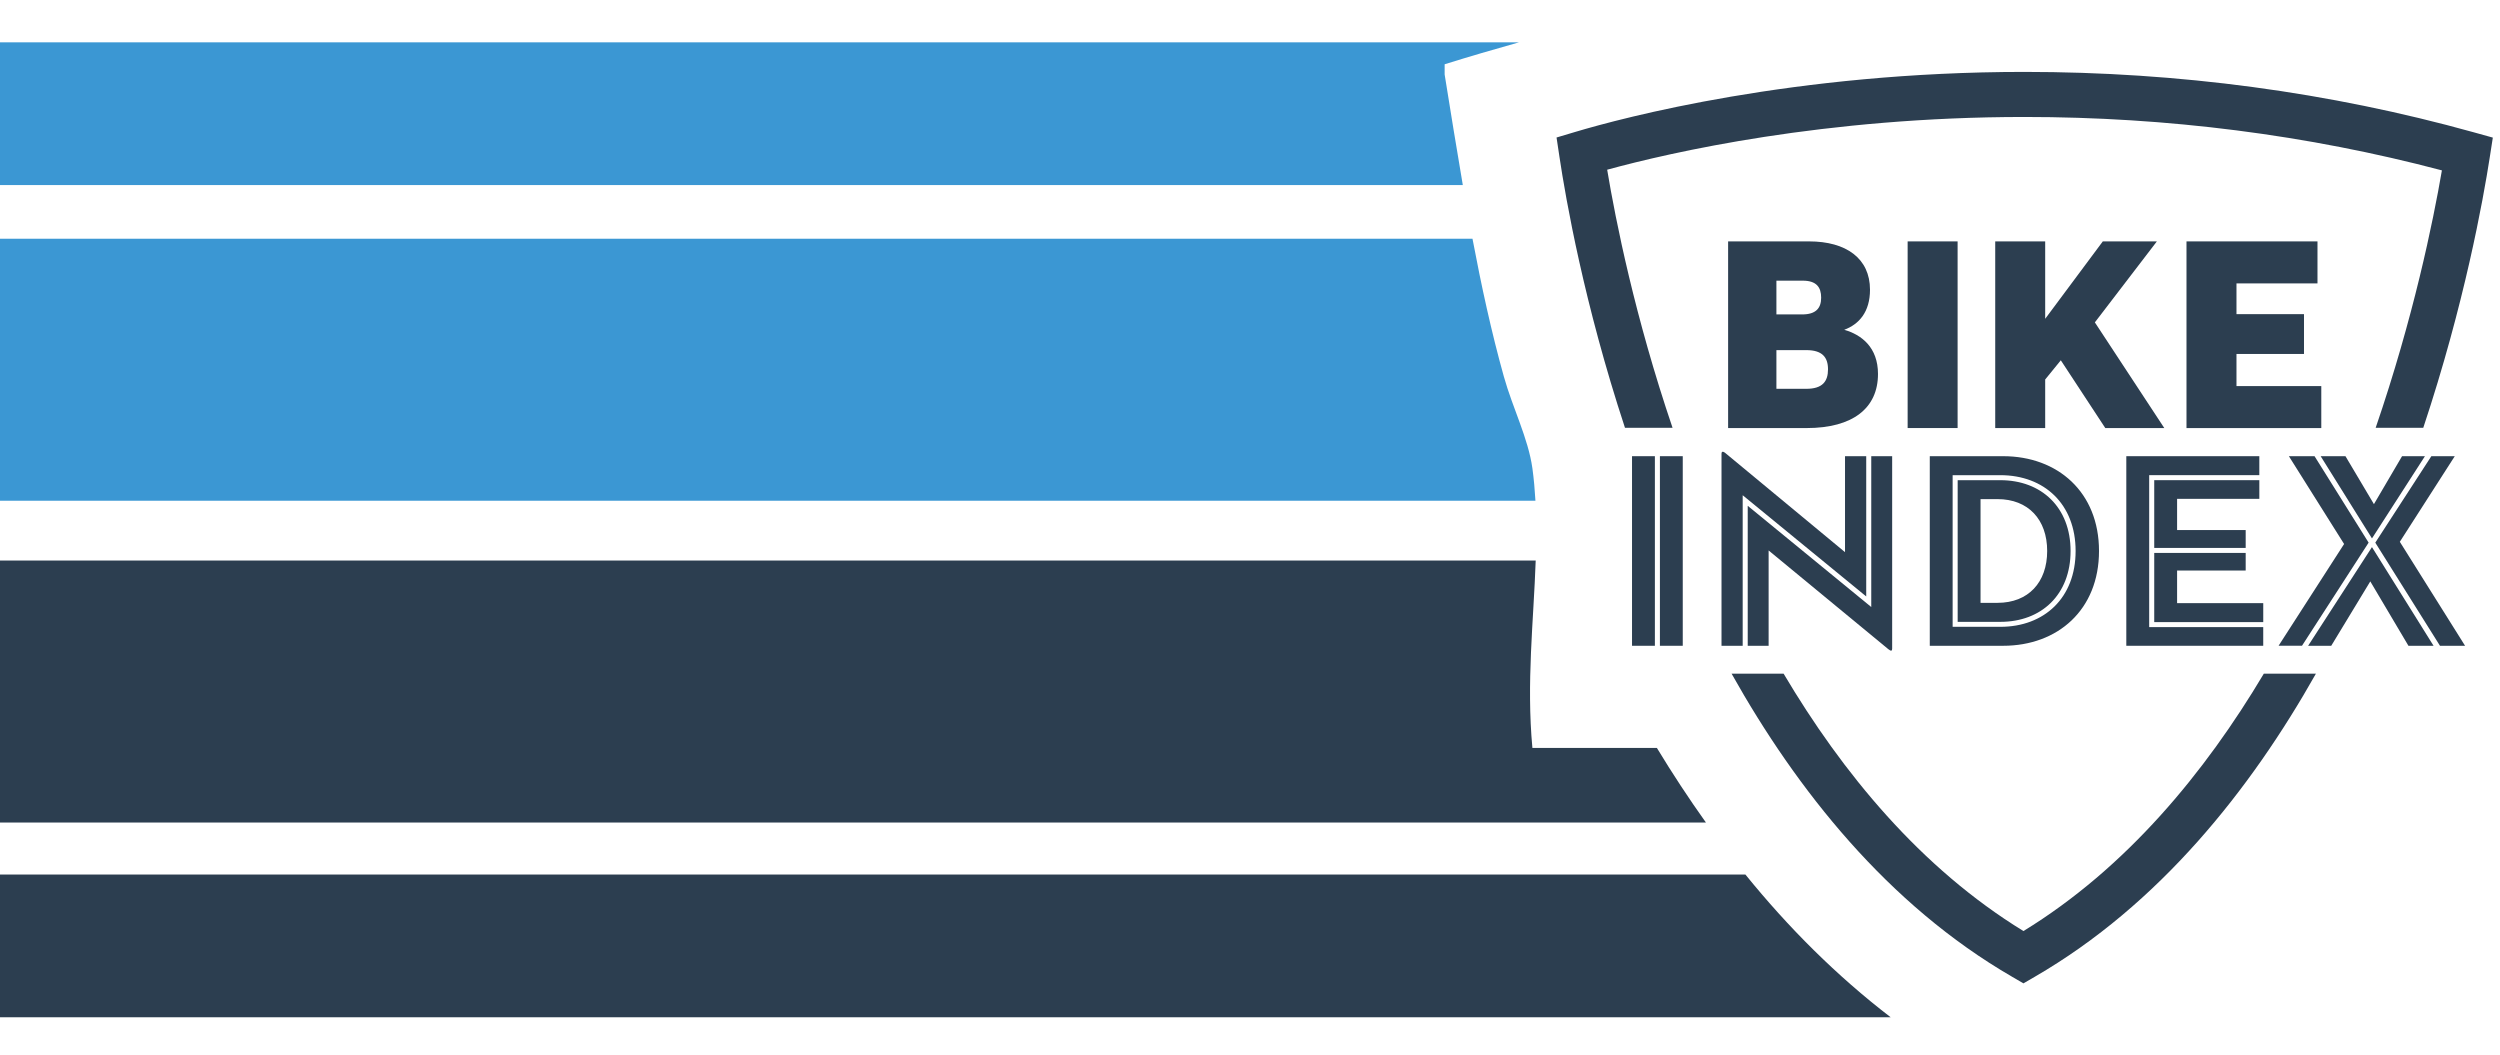
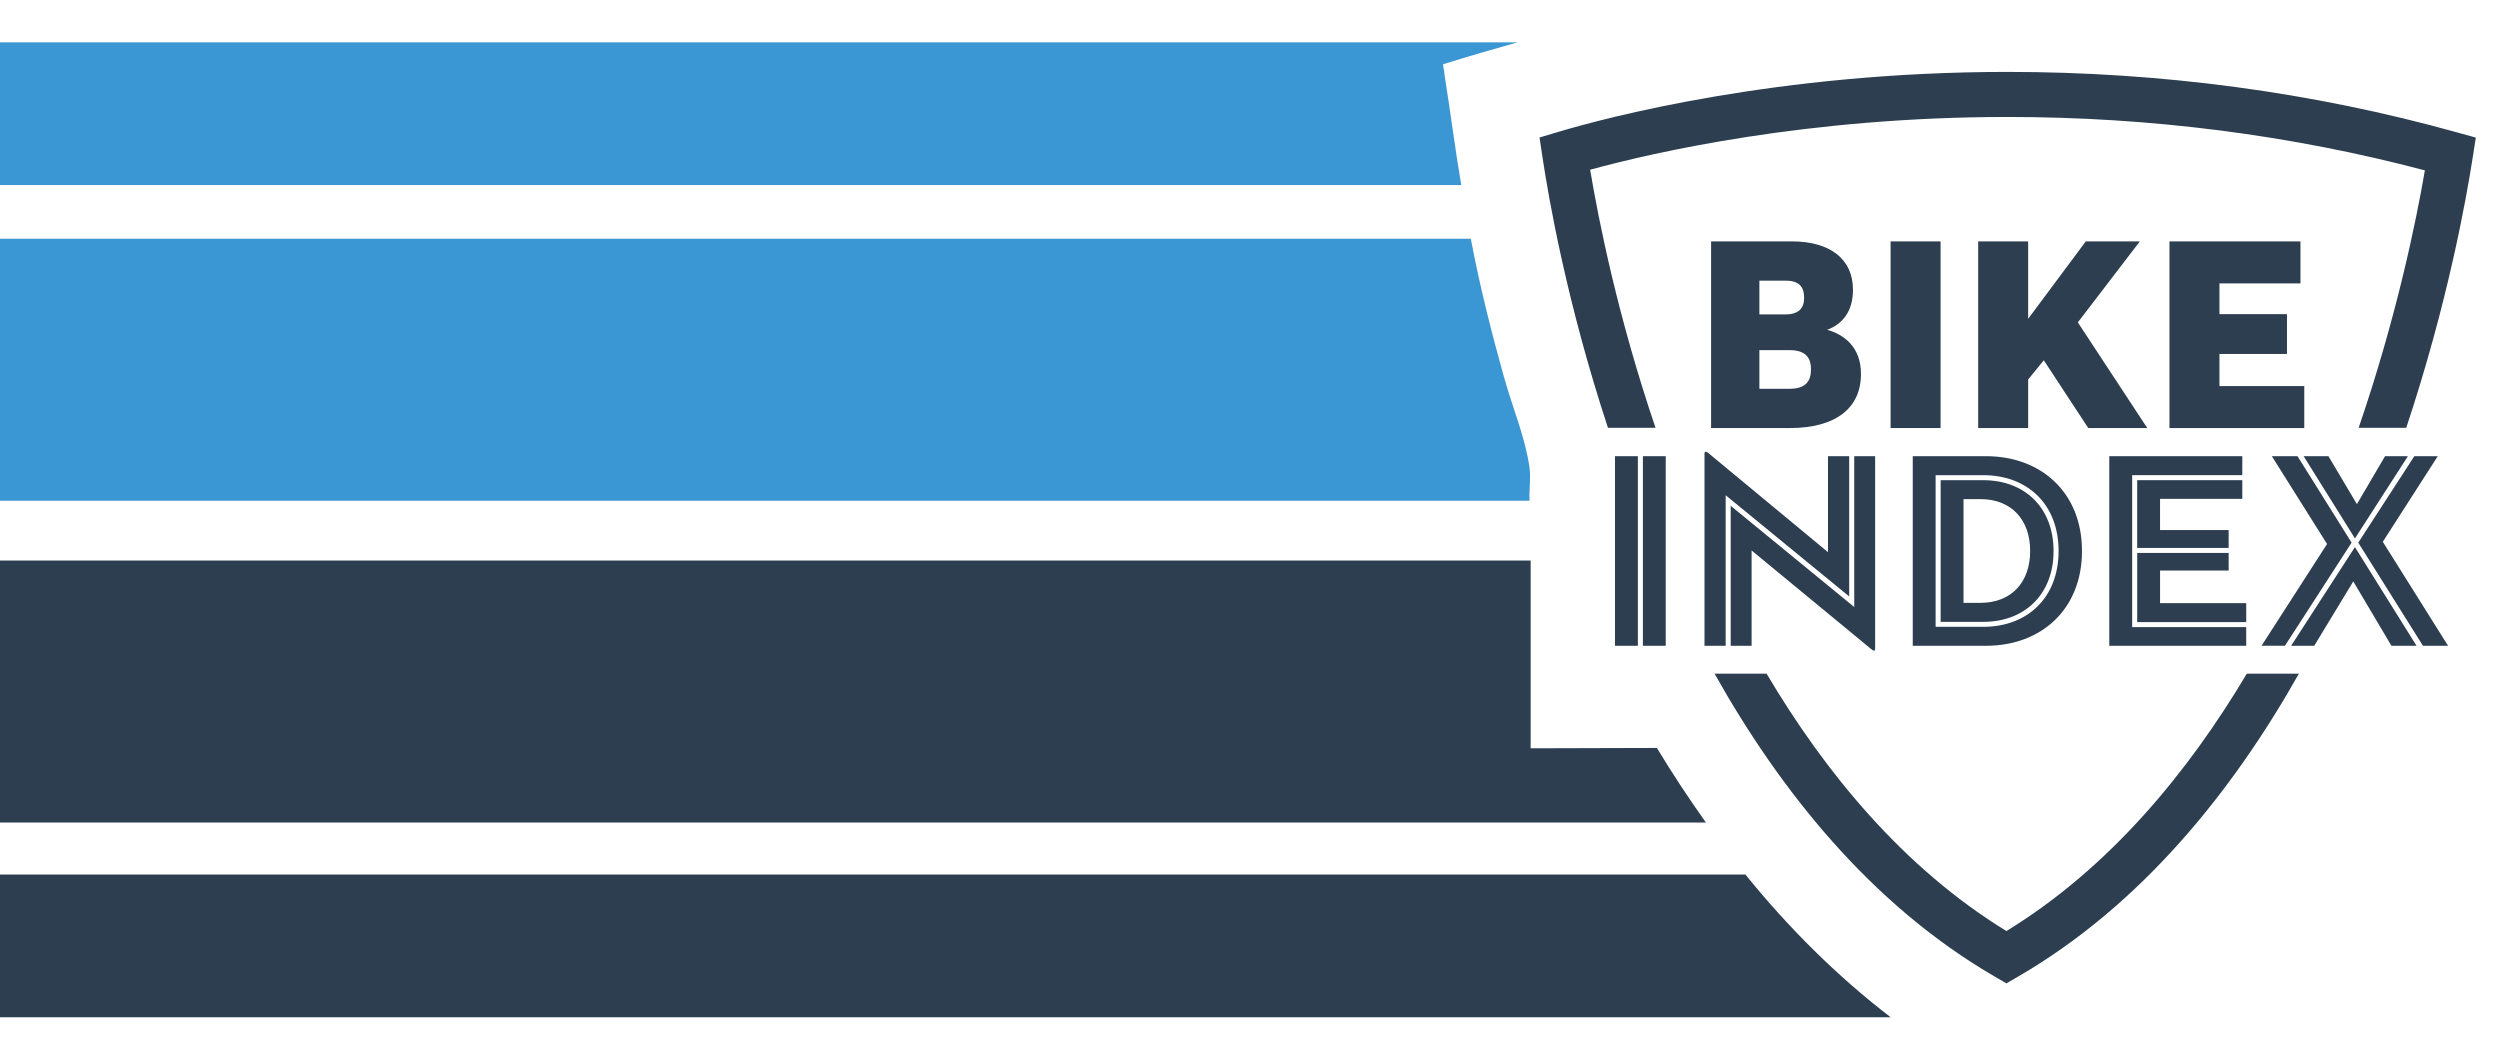
- <svg xmlns="http://www.w3.org/2000/svg" version="1.1" x="0px" y="0px" width="147px" height="62px" viewBox="12.892 -2.489 147 62" overflow="visible" enable-background="new 12.892 -2.489 147 62" xml:space="preserve">
+ <svg xmlns="http://www.w3.org/2000/svg" version="1.1" x="0px" y="0px" width="147px" height="62px" viewBox="12.983 -2.489 147 62" overflow="visible" enable-background="new 12.983 -2.489 147 62" xml:space="preserve">
  <defs>
</defs>
  <g>
    <g>
      <g>
-         <path fill="#2C3E50" d="M108.855,24.335h1.344v11.148h-1.344V24.335z M110.495,35.483V24.335h1.343v11.148H110.495z" />
-         <path fill="#2C3E50" d="M115.363,35.483h-1.246V24.187c0-0.098,0.05-0.18,0.23-0.033l7.032,5.824v-5.642h1.247v8.246     l-7.264-5.951V35.483z M116.887,29.878v5.605h-1.229v-8.23l7.264,5.951v-8.869h1.229v11.312c0,0.131-0.049,0.18-0.229,0.033     L116.887,29.878z" />
-         <path fill="#2C3E50" d="M126.363,24.335h4.312c3.212,0,5.639,2.115,5.639,5.574c0,3.459-2.427,5.574-5.639,5.574h-4.312V24.335z      M127.707,34.368h2.804c2.589,0,4.427-1.705,4.427-4.459c0-2.753-1.838-4.458-4.427-4.458h-2.804V34.368z M128.003,25.746h2.508     c2.427,0,4.131,1.605,4.131,4.164c0,2.557-1.704,4.166-4.131,4.166h-2.508V25.746z M130.347,32.958     c1.805,0,2.919-1.197,2.919-3.049c0-1.852-1.114-3.05-2.919-3.05h-0.999v6.099H130.347z" />
-         <path fill="#2C3E50" d="M137.92,24.335h7.82v1.115h-6.476v8.935h6.706v1.098h-8.051V24.335z M144.938,29.729h-5.377v-3.984h6.18     v1.098h-4.836v1.835h4.033V29.729z M145.971,34.091h-6.41v-4.068h5.377v1.035h-4.033v1.918h5.066V34.091z" />
-         <path fill="#2C3E50" d="M147.478,24.335h1.509l3.18,5.083l-3.918,6.064h-1.377l3.853-5.984L147.478,24.335z M152.363,29.681     l3.623,5.803h-1.477l-2.244-3.787l-2.297,3.787h-1.359L152.363,29.681z M149.347,24.335h1.458l1.674,2.82l1.654-2.82h1.345     l-3.114,4.835L149.347,24.335z M156.363,35.483l-3.804-6.064l3.296-5.083h1.377l-3.23,5.033l3.837,6.115H156.363z" />
+         <path fill="#2C3E50" d="M107.945,24.335h1.344v11.148h-1.344V24.335z M109.585,35.483V24.335h1.343v11.148H109.585z" />
+         <path fill="#2C3E50" d="M114.453,35.483h-1.246V24.187c0-0.098,0.05-0.18,0.23-0.033l7.032,5.824v-5.642h1.247v8.246     l-7.264-5.951V35.483z M115.977,29.878v5.605h-1.229v-8.23l7.264,5.951v-8.869h1.229v11.312c0,0.131-0.049,0.18-0.229,0.033     L115.977,29.878z" />
+         <path fill="#2C3E50" d="M125.453,24.335h4.312c3.212,0,5.639,2.115,5.639,5.574c0,3.459-2.427,5.574-5.639,5.574h-4.312V24.335z      M126.797,34.368h2.804c2.589,0,4.427-1.705,4.427-4.459c0-2.753-1.838-4.458-4.427-4.458h-2.804V34.368z M127.093,25.746h2.508     c2.427,0,4.131,1.605,4.131,4.164c0,2.557-1.704,4.166-4.131,4.166h-2.508V25.746z M129.437,32.958     c1.805,0,2.919-1.197,2.919-3.049c0-1.852-1.114-3.05-2.919-3.05h-0.999v6.099H129.437z" />
+         <path fill="#2C3E50" d="M137.01,24.335h7.82v1.115h-6.476v8.935h6.706v1.098h-8.051V24.335z M144.027,29.729h-5.377v-3.984h6.18     v1.098h-4.836v1.835h4.033V29.729z M145.061,34.091h-6.41v-4.068h5.377v1.035h-4.033v1.918h5.066V34.091z" />
+         <path fill="#2C3E50" d="M146.567,24.335h1.509l3.18,5.083l-3.918,6.064h-1.377l3.853-5.984L146.567,24.335z M151.453,29.681     l3.623,5.803H153.6l-2.244-3.787l-2.297,3.787h-1.359L151.453,29.681z M148.437,24.335h1.458l1.674,2.82l1.654-2.82h1.345     l-3.114,4.835L148.437,24.335z M155.453,35.483l-3.804-6.064l3.296-5.083h1.377l-3.23,5.033l3.837,6.115H155.453z" />
      </g>
      <g>
-         <path fill="#2C3E50" d="M114.505,11.705h4.762c2.179,0,3.581,1,3.581,2.842c0,1.306-0.645,2.033-1.516,2.356     c1.018,0.29,1.986,1.032,1.986,2.598c0,2.001-1.471,3.18-4.196,3.18h-4.617V11.705z M118.863,15.999     c0.807,0,1.113-0.371,1.113-0.984c0-0.612-0.274-1.001-1.082-1.001h-1.549v1.985H118.863z M119.104,20.373     c0.954,0,1.275-0.437,1.275-1.146c0-0.709-0.339-1.129-1.275-1.129h-1.759v2.275H119.104z" />
-         <path fill="#2C3E50" d="M125.061,11.705h2.938V22.68h-2.938V11.705z" />
-         <path fill="#2C3E50" d="M136.537,11.705h3.179l-3.646,4.762l4.083,6.214h-3.47l-2.615-3.985l-0.919,1.129v2.856h-2.938V11.705     h2.938v4.552L136.537,11.705z" />
-         <path fill="#2C3E50" d="M141.459,11.705h7.701v2.47h-4.763v1.808h3.97v2.341h-3.97v1.889h4.987v2.469h-7.926V11.705z" />
+         <path fill="#2C3E50" d="M113.595,11.705h4.762c2.179,0,3.581,1,3.581,2.842c0,1.306-0.645,2.033-1.516,2.356     c1.018,0.29,1.986,1.032,1.986,2.598c0,2.001-1.471,3.18-4.196,3.18h-4.617V11.705z M117.953,15.999     c0.807,0,1.113-0.371,1.113-0.984c0-0.612-0.274-1.001-1.082-1.001h-1.549v1.985H117.953z M118.194,20.373     c0.954,0,1.275-0.437,1.275-1.146c0-0.709-0.339-1.129-1.275-1.129h-1.759v2.275H118.194z" />
+         <path fill="#2C3E50" d="M124.15,11.705h2.938V22.68h-2.938V11.705z" />
+         <path fill="#2C3E50" d="M135.627,11.705h3.179l-3.646,4.762l4.083,6.214h-3.47l-2.615-3.985l-0.919,1.129v2.856H129.3V11.705     h2.938v4.552L135.627,11.705z" />
+         <path fill="#2C3E50" d="M140.549,11.705h7.701v2.47h-4.763v1.808h3.97v2.341h-3.97v1.889h4.987v2.469h-7.926V11.705z" />
      </g>
      <g>
-         <path fill="#2C3E50" d="M111.238,22.666c-2.212-6.516-3.342-12.164-3.844-15.176c3.726-1.018,12.781-3.101,24.53-3.101     c8.413,0,16.667,1.056,24.552,3.14c-0.52,3.023-1.675,8.666-3.895,15.137h2.799c2.417-7.264,3.521-13.395,3.909-15.899     l0.181-1.165l-1.137-0.316c-8.459-2.354-17.346-3.547-26.409-3.547c-13.532,0-23.631,2.699-26.404,3.528l-1.103,0.329     l0.171,1.139c0.374,2.5,1.448,8.627,3.853,15.932H111.238z" />
-         <path fill="#2C3E50" d="M146.004,37.124c-3.462,5.816-8.076,11.422-14.133,15.133c-6.054-3.711-10.655-9.316-14.102-15.133     h-3.059c3.834,6.832,9.18,13.584,16.496,17.822l0.664,0.387l0.666-0.387c7.316-4.238,12.678-10.99,16.531-17.822H146.004z" />
+         <path fill="#2C3E50" d="M110.328,22.666c-2.212-6.516-3.342-12.164-3.844-15.176c3.726-1.018,12.781-3.101,24.53-3.101     c8.413,0,16.667,1.056,24.552,3.14c-0.52,3.023-1.675,8.666-3.895,15.137h2.799c2.417-7.264,3.521-13.395,3.909-15.899     l0.181-1.165l-1.137-0.316c-8.459-2.354-17.346-3.547-26.409-3.547c-13.532,0-23.631,2.699-26.404,3.528l-1.103,0.329     l0.171,1.139c0.374,2.5,1.448,8.627,3.853,15.932H110.328z" />
+         <path fill="#2C3E50" d="M145.094,37.124c-3.462,5.816-8.076,11.422-14.133,15.133c-6.054-3.711-10.655-9.316-14.102-15.133     h-3.059c3.834,6.832,9.18,13.584,16.496,17.822l0.664,0.387l0.666-0.387c7.316-4.238,12.678-10.99,16.531-17.822H145.094z" />
      </g>
    </g>
  </g>
-   <path fill="#2C3E50" d="M115.521,48.933L0.001,48.935v8.391h124.062C120.87,54.874,118.048,52.051,115.521,48.933z" />
-   <path fill="#2C3E50" d="M110.317,41.49c-2.44,0-4.88,0-7.32,0c-0.357-3.839,0.071-7.462,0.194-11.021H0.001v15.406H113.2  C112.192,44.461,111.231,42.999,110.317,41.49z" />
-   <path fill="#3B97D3" d="M102.998,25.051c-0.25-1.779-1.16-3.539-1.68-5.4c-0.731-2.617-1.32-5.327-1.844-8.103L0,11.548v15.406  h103.176C103.14,26.32,103.084,25.686,102.998,25.051z" />
-   <path fill="#3B97D3" d="M97.837,1.891c0-0.2,0-0.4,0-0.601c1.439-0.45,2.902-0.877,4.377-1.291L0.001,0L0,8.391h98.905  C98.538,6.255,98.192,4.087,97.837,1.891z" />
+   <path fill="#2C3E50" d="M115.612,48.933L0.092,48.935v8.391h124.062C120.961,54.874,118.139,52.051,115.612,48.933z" />
+   <path fill="#2C3E50" d="M110.408,41.49l-7.423,0.021V30.47H0.092v15.406h113.199C112.283,44.461,111.322,42.999,110.408,41.49z" />
+   <path fill="#3B97D3" d="M102.92,25.011c-0.25-1.779-0.992-3.499-1.512-5.36c-0.731-2.617-1.417-5.327-1.941-8.103l-99.376,0v15.406  h102.83C102.884,26.32,103.007,25.646,102.92,25.011z" />
+   <path fill="#3B97D3" d="M97.92,1.901c0-0.2-0.083-0.411-0.083-0.611c1.439-0.45,2.902-0.877,4.377-1.291L0.001,0L0,8.391h98.905  C98.538,6.255,98.275,4.097,97.92,1.901z" />
</svg>
